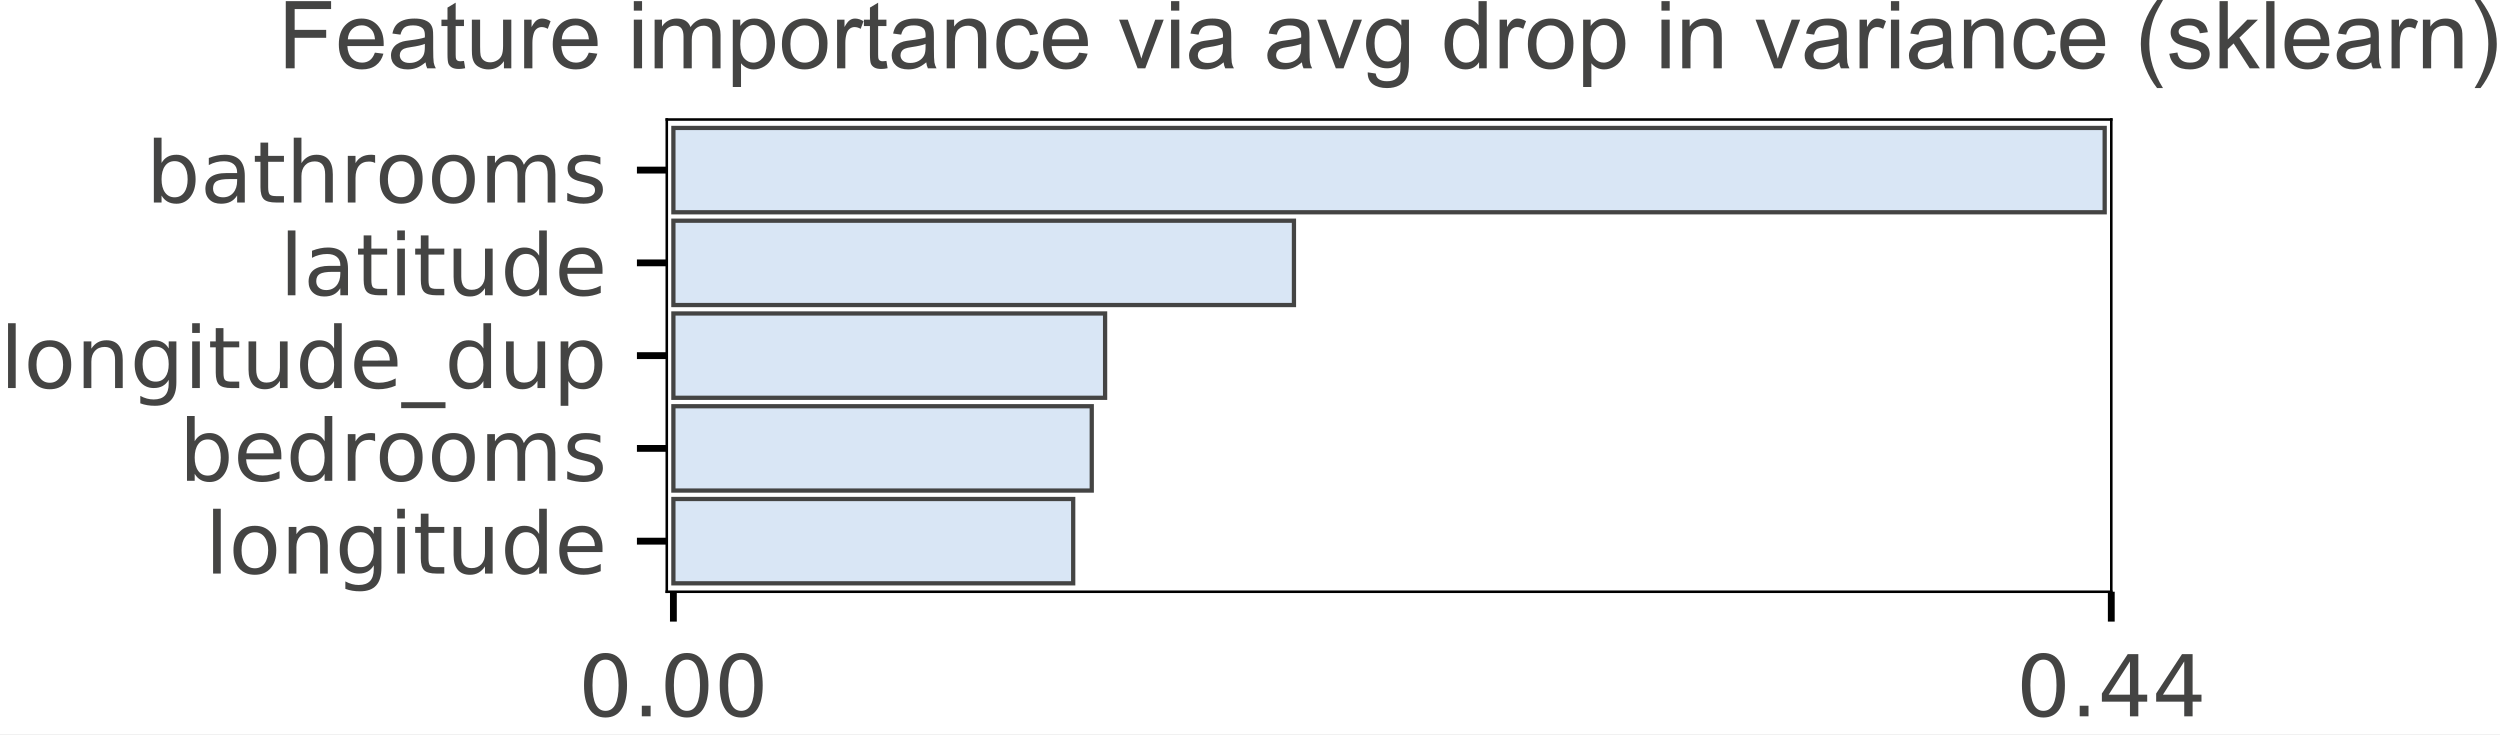
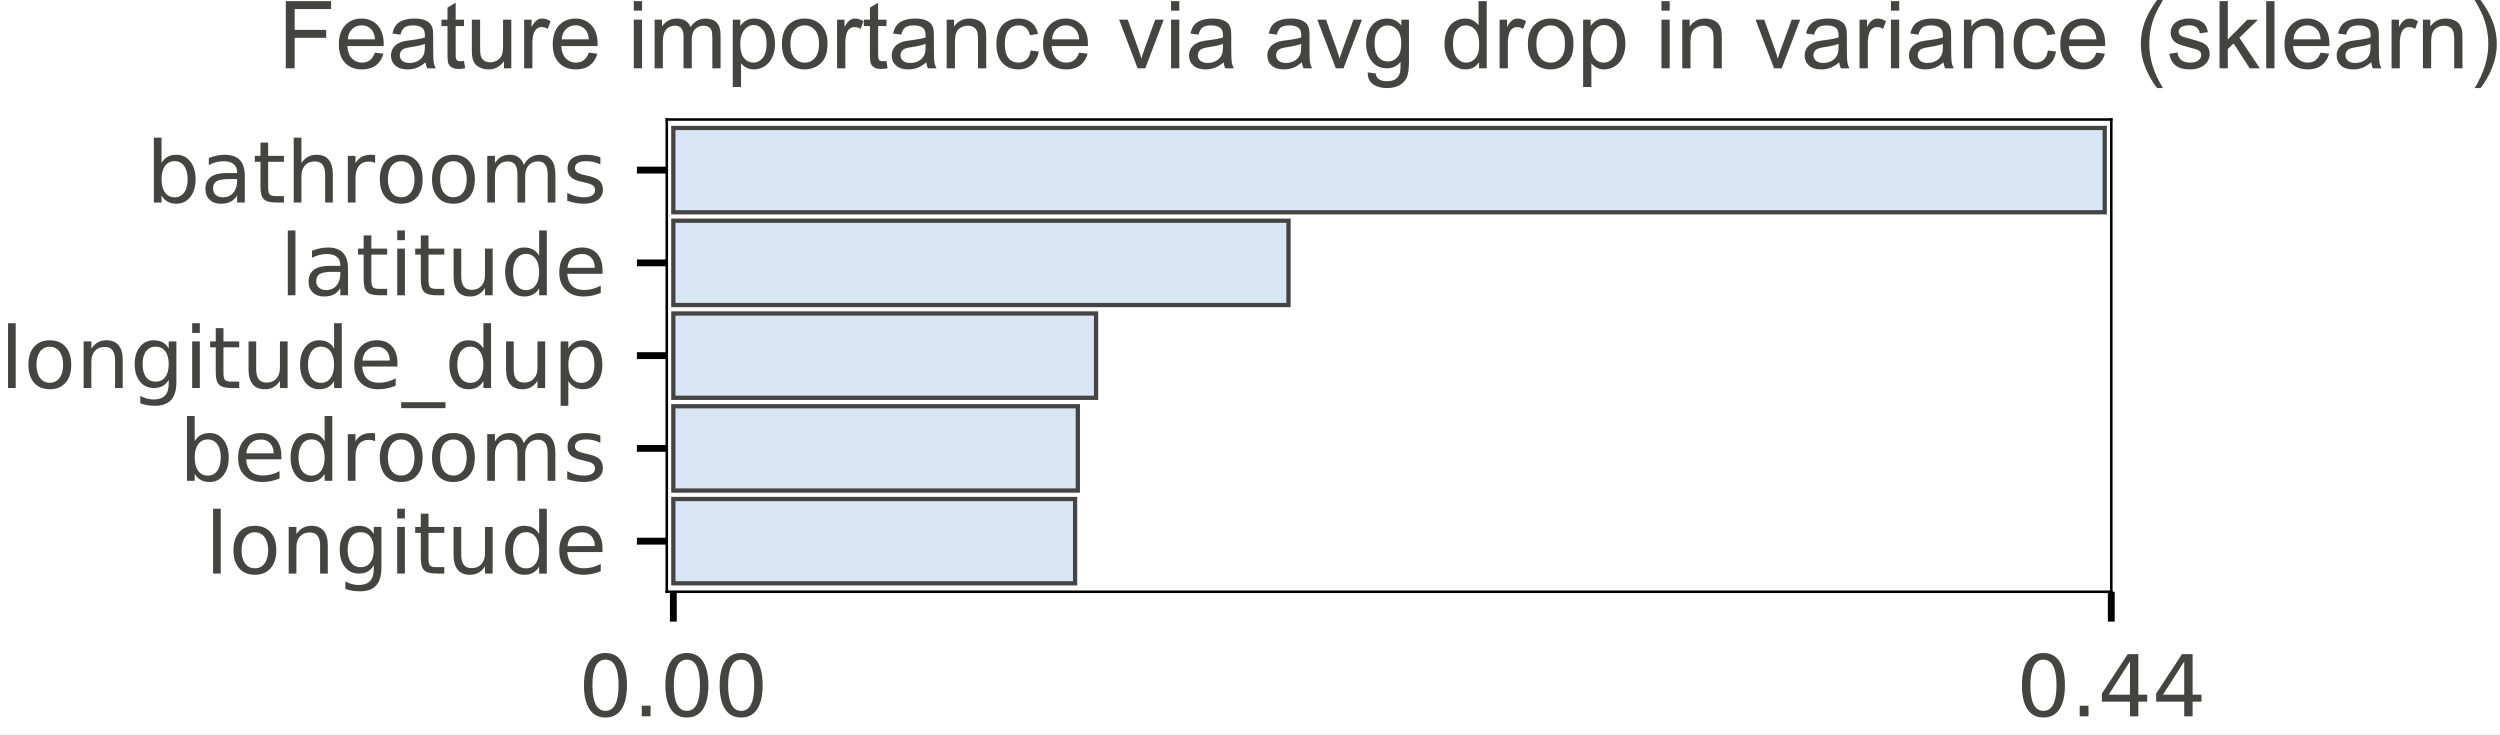
<svg xmlns="http://www.w3.org/2000/svg" xmlns:xlink="http://www.w3.org/1999/xlink" height="86.039pt" version="1.1" viewBox="0 0 293.029 86.039" width="293.029pt">
  <defs>
    <style type="text/css">
*{stroke-linecap:butt;stroke-linejoin:round;}
  </style>
  </defs>
  <g id="figure_1">
    <g id="patch_1">
      <path d="M 0 86.039  L 293.029 86.039  L 293.029 0  L 0 0  z " style="fill:#ffffff;" />
    </g>
    <g id="axes_1">
      <g id="patch_2">
        <path d="M 78.155 69.361  L 247.467 69.361  L 247.467 14.008  L 78.155 14.008  z " style="fill:#ffffff;" />
      </g>
      <g id="patch_3">
-         <path clip-path="url(#pf436b9af26)" d="M 78.929 14.996  L 246.693 14.996  L 246.693 24.881  L 78.929 24.881  z " style="fill:#d9e6f5;stroke:#444443;stroke-linejoin:miter;stroke-width:0.5;" />
+         <path clip-path="url(#p6269abb540)" d="M 78.923 14.996  L 246.699 14.996  L 246.699 24.881  L 78.923 24.881  z " style="fill:#d9e6f5;stroke:#444443;stroke-linejoin:miter;stroke-width:0.5;" />
      </g>
      <g id="patch_4">
-         <path clip-path="url(#pf436b9af26)" d="M 78.929 25.869  L 151.666 25.869  L 151.666 35.754  L 78.929 35.754  z " style="fill:#d9e6f5;stroke:#444443;stroke-linejoin:miter;stroke-width:0.5;" />
+         <path clip-path="url(#p6269abb540)" d="M 78.923 25.869  L 151.027 25.869  L 151.027 35.754  L 78.923 35.754  z " style="fill:#d9e6f5;stroke:#444443;stroke-linejoin:miter;stroke-width:0.5;" />
      </g>
      <g id="patch_5">
-         <path clip-path="url(#pf436b9af26)" d="M 78.929 36.742  L 129.53 36.742  L 129.53 46.626  L 78.929 46.626  z " style="fill:#d9e6f5;stroke:#444443;stroke-linejoin:miter;stroke-width:0.5;" />
+         <path clip-path="url(#p6269abb540)" d="M 78.923 36.742  L 128.472 36.742  L 128.472 46.626  L 78.923 46.626  z " style="fill:#d9e6f5;stroke:#444443;stroke-linejoin:miter;stroke-width:0.5;" />
      </g>
      <g id="patch_6">
-         <path clip-path="url(#pf436b9af26)" d="M 78.929 47.615  L 127.966 47.615  L 127.966 57.499  L 78.929 57.499  z " style="fill:#d9e6f5;stroke:#444443;stroke-linejoin:miter;stroke-width:0.5;" />
+         <path clip-path="url(#p6269abb540)" d="M 78.923 47.615  L 126.334 47.615  L 126.334 57.499  L 78.923 57.499  z " style="fill:#d9e6f5;stroke:#444443;stroke-linejoin:miter;stroke-width:0.5;" />
      </g>
      <g id="patch_7">
-         <path clip-path="url(#pf436b9af26)" d="M 78.929 58.488  L 125.791 58.488  L 125.791 68.372  L 78.929 68.372  z " style="fill:#d9e6f5;stroke:#444443;stroke-linejoin:miter;stroke-width:0.5;" />
+         <path clip-path="url(#p6269abb540)" d="M 78.923 58.488  L 126.014 58.488  L 126.014 68.372  L 78.923 68.372  z " style="fill:#d9e6f5;stroke:#444443;stroke-linejoin:miter;stroke-width:0.5;" />
      </g>
      <g id="matplotlib.axis_1">
        <g id="xtick_1">
          <g id="line2d_1">
            <defs>
-               <path d="M 0 0  L 0 3.5  " id="mf62d2acac2" style="stroke:#000000;stroke-width:0.8;" />
-             </defs>
-             <g>
-               <use style="stroke:#000000;stroke-width:0.8;" x="78.929" xlink:href="#mf62d2acac2" y="69.361" />
+               <path d="M 0 0  L 0 3.5  " id="m205ec1602b" style="stroke:#000000;stroke-width:0.8;" />
+             </defs>
+             <g>
+               <use style="stroke:#000000;stroke-width:0.8;" x="78.923" xlink:href="#m205ec1602b" y="69.361" />
            </g>
          </g>
          <g id="text_1">
            <defs>
              <path d="M 31.781 66.406  Q 24.172 66.406 20.328 58.906  Q 16.5 51.422 16.5 36.375  Q 16.5 21.391 20.328 13.891  Q 24.172 6.391 31.781 6.391  Q 39.453 6.391 43.281 13.891  Q 47.125 21.391 47.125 36.375  Q 47.125 51.422 43.281 58.906  Q 39.453 66.406 31.781 66.406  z M 31.781 74.219  Q 44.047 74.219 50.516 64.516  Q 56.984 54.828 56.984 36.375  Q 56.984 17.969 50.516 8.266  Q 44.047 -1.422 31.781 -1.422  Q 19.531 -1.422 13.062 8.266  Q 6.594 17.969 6.594 36.375  Q 6.594 54.828 13.062 64.516  Q 19.531 74.219 31.781 74.219  z " id="DejaVuSans-30" />
              <path d="M 10.688 12.406  L 21 12.406  L 21 0  L 10.688 0  z " id="DejaVuSans-2e" />
            </defs>
-             <g style="fill:#444443;" transform="translate(67.79588 83.95922)scale(0.1 -0.1)">
+             <g style="fill:#444443;" transform="translate(67.78974 83.95922)scale(0.1 -0.1)">
              <use xlink:href="#DejaVuSans-30" />
              <use x="63.623" xlink:href="#DejaVuSans-2e" />
              <use x="95.41" xlink:href="#DejaVuSans-30" />
              <use x="159.033" xlink:href="#DejaVuSans-30" />
            </g>
          </g>
        </g>
        <g id="xtick_2">
          <g id="line2d_2">
            <g>
-               <use style="stroke:#000000;stroke-width:0.8;" x="247.467" xlink:href="#mf62d2acac2" y="69.361" />
+               <use style="stroke:#000000;stroke-width:0.8;" x="247.467" xlink:href="#m205ec1602b" y="69.361" />
            </g>
          </g>
          <g id="text_2">
            <defs>
              <path d="M 37.797 64.312  L 12.891 25.391  L 37.797 25.391  z M 35.203 72.906  L 47.609 72.906  L 47.609 25.391  L 58.016 25.391  L 58.016 17.188  L 47.609 17.188  L 47.609 0  L 37.797 0  L 37.797 17.188  L 4.891 17.188  L 4.891 26.703  z " id="DejaVuSans-34" />
            </defs>
            <g style="fill:#444443;" transform="translate(236.3344 83.95922)scale(0.1 -0.1)">
              <use xlink:href="#DejaVuSans-30" />
              <use x="63.623" xlink:href="#DejaVuSans-2e" />
              <use x="95.41" xlink:href="#DejaVuSans-34" />
              <use x="159.033" xlink:href="#DejaVuSans-34" />
            </g>
          </g>
        </g>
      </g>
      <g id="matplotlib.axis_2">
        <g id="ytick_1">
          <g id="line2d_3">
            <defs>
-               <path d="M 0 0  L -3.5 0  " id="m1166fda3af" style="stroke:#000000;stroke-width:0.8;" />
-             </defs>
-             <g>
-               <use style="stroke:#000000;stroke-width:0.8;" x="78.155" xlink:href="#m1166fda3af" y="19.938" />
+               <path d="M 0 0  L -3.5 0  " id="m407e1d238a" style="stroke:#000000;stroke-width:0.8;" />
+             </defs>
+             <g>
+               <use style="stroke:#000000;stroke-width:0.8;" x="78.155" xlink:href="#m407e1d238a" y="19.938" />
            </g>
          </g>
          <g id="text_3">
            <defs>
              <path d="M 48.688 27.297  Q 48.688 37.203 44.609 42.844  Q 40.531 48.484 33.406 48.484  Q 26.266 48.484 22.188 42.844  Q 18.109 37.203 18.109 27.297  Q 18.109 17.391 22.188 11.75  Q 26.266 6.109 33.406 6.109  Q 40.531 6.109 44.609 11.75  Q 48.688 17.391 48.688 27.297  z M 18.109 46.391  Q 20.953 51.266 25.266 53.625  Q 29.594 56 35.594 56  Q 45.562 56 51.781 48.094  Q 58.016 40.188 58.016 27.297  Q 58.016 14.406 51.781 6.484  Q 45.562 -1.422 35.594 -1.422  Q 29.594 -1.422 25.266 0.953  Q 20.953 3.328 18.109 8.203  L 18.109 0  L 9.078 0  L 9.078 75.984  L 18.109 75.984  z " id="DejaVuSans-62" />
              <path d="M 34.281 27.484  Q 23.391 27.484 19.188 25  Q 14.984 22.516 14.984 16.5  Q 14.984 11.719 18.141 8.906  Q 21.297 6.109 26.703 6.109  Q 34.188 6.109 38.703 11.406  Q 43.219 16.703 43.219 25.484  L 43.219 27.484  z M 52.203 31.203  L 52.203 0  L 43.219 0  L 43.219 8.297  Q 40.141 3.328 35.547 0.953  Q 30.953 -1.422 24.312 -1.422  Q 15.922 -1.422 10.953 3.297  Q 6 8.016 6 15.922  Q 6 25.141 12.172 29.828  Q 18.359 34.516 30.609 34.516  L 43.219 34.516  L 43.219 35.406  Q 43.219 41.609 39.141 45  Q 35.062 48.391 27.688 48.391  Q 23 48.391 18.547 47.266  Q 14.109 46.141 10.016 43.891  L 10.016 52.203  Q 14.938 54.109 19.578 55.047  Q 24.219 56 28.609 56  Q 40.484 56 46.344 49.844  Q 52.203 43.703 52.203 31.203  z " id="DejaVuSans-61" />
              <path d="M 18.312 70.219  L 18.312 54.688  L 36.812 54.688  L 36.812 47.703  L 18.312 47.703  L 18.312 18.016  Q 18.312 11.328 20.141 9.422  Q 21.969 7.516 27.594 7.516  L 36.812 7.516  L 36.812 0  L 27.594 0  Q 17.188 0 13.234 3.875  Q 9.281 7.766 9.281 18.016  L 9.281 47.703  L 2.688 47.703  L 2.688 54.688  L 9.281 54.688  L 9.281 70.219  z " id="DejaVuSans-74" />
              <path d="M 54.891 33.016  L 54.891 0  L 45.906 0  L 45.906 32.719  Q 45.906 40.484 42.875 44.328  Q 39.844 48.188 33.797 48.188  Q 26.516 48.188 22.312 43.547  Q 18.109 38.922 18.109 30.906  L 18.109 0  L 9.078 0  L 9.078 75.984  L 18.109 75.984  L 18.109 46.188  Q 21.344 51.125 25.703 53.562  Q 30.078 56 35.797 56  Q 45.219 56 50.047 50.172  Q 54.891 44.344 54.891 33.016  z " id="DejaVuSans-68" />
              <path d="M 41.109 46.297  Q 39.594 47.172 37.812 47.578  Q 36.031 48 33.891 48  Q 26.266 48 22.188 43.047  Q 18.109 38.094 18.109 28.812  L 18.109 0  L 9.078 0  L 9.078 54.688  L 18.109 54.688  L 18.109 46.188  Q 20.953 51.172 25.484 53.578  Q 30.031 56 36.531 56  Q 37.453 56 38.578 55.875  Q 39.703 55.766 41.062 55.516  z " id="DejaVuSans-72" />
              <path d="M 30.609 48.391  Q 23.391 48.391 19.188 42.75  Q 14.984 37.109 14.984 27.297  Q 14.984 17.484 19.156 11.844  Q 23.344 6.203 30.609 6.203  Q 37.797 6.203 41.984 11.859  Q 46.188 17.531 46.188 27.297  Q 46.188 37.016 41.984 42.703  Q 37.797 48.391 30.609 48.391  z M 30.609 56  Q 42.328 56 49.016 48.375  Q 55.719 40.766 55.719 27.297  Q 55.719 13.875 49.016 6.219  Q 42.328 -1.422 30.609 -1.422  Q 18.844 -1.422 12.172 6.219  Q 5.516 13.875 5.516 27.297  Q 5.516 40.766 12.172 48.375  Q 18.844 56 30.609 56  z " id="DejaVuSans-6f" />
              <path d="M 52 44.188  Q 55.375 50.25 60.062 53.125  Q 64.75 56 71.094 56  Q 79.641 56 84.281 50.016  Q 88.922 44.047 88.922 33.016  L 88.922 0  L 79.891 0  L 79.891 32.719  Q 79.891 40.578 77.094 44.375  Q 74.312 48.188 68.609 48.188  Q 61.625 48.188 57.562 43.547  Q 53.516 38.922 53.516 30.906  L 53.516 0  L 44.484 0  L 44.484 32.719  Q 44.484 40.625 41.703 44.406  Q 38.922 48.188 33.109 48.188  Q 26.219 48.188 22.156 43.531  Q 18.109 38.875 18.109 30.906  L 18.109 0  L 9.078 0  L 9.078 54.688  L 18.109 54.688  L 18.109 46.188  Q 21.188 51.219 25.484 53.609  Q 29.781 56 35.688 56  Q 41.656 56 45.828 52.969  Q 50 49.953 52 44.188  z " id="DejaVuSans-6d" />
              <path d="M 44.281 53.078  L 44.281 44.578  Q 40.484 46.531 36.375 47.5  Q 32.281 48.484 27.875 48.484  Q 21.188 48.484 17.844 46.438  Q 14.5 44.391 14.5 40.281  Q 14.5 37.156 16.891 35.375  Q 19.281 33.594 26.516 31.984  L 29.594 31.297  Q 39.156 29.25 43.188 25.516  Q 47.219 21.781 47.219 15.094  Q 47.219 7.469 41.188 3.016  Q 35.156 -1.422 24.609 -1.422  Q 20.219 -1.422 15.453 -0.562  Q 10.688 0.297 5.422 2  L 5.422 11.281  Q 10.406 8.688 15.234 7.391  Q 20.062 6.109 24.812 6.109  Q 31.156 6.109 34.562 8.281  Q 37.984 10.453 37.984 14.406  Q 37.984 18.062 35.516 20.016  Q 33.062 21.969 24.703 23.781  L 21.578 24.516  Q 13.234 26.266 9.516 29.906  Q 5.812 33.547 5.812 39.891  Q 5.812 47.609 11.281 51.797  Q 16.75 56 26.812 56  Q 31.781 56 36.172 55.266  Q 40.578 54.547 44.281 53.078  z " id="DejaVuSans-73" />
            </defs>
            <g style="fill:#444443;" transform="translate(17.125 23.73757)scale(0.1 -0.1)">
              <use xlink:href="#DejaVuSans-62" />
              <use x="63.477" xlink:href="#DejaVuSans-61" />
              <use x="124.756" xlink:href="#DejaVuSans-74" />
              <use x="163.965" xlink:href="#DejaVuSans-68" />
              <use x="227.344" xlink:href="#DejaVuSans-72" />
              <use x="268.426" xlink:href="#DejaVuSans-6f" />
              <use x="329.607" xlink:href="#DejaVuSans-6f" />
              <use x="390.789" xlink:href="#DejaVuSans-6d" />
              <use x="488.201" xlink:href="#DejaVuSans-73" />
            </g>
          </g>
        </g>
        <g id="ytick_2">
          <g id="line2d_4">
            <g>
-               <use style="stroke:#000000;stroke-width:0.8;" x="78.155" xlink:href="#m1166fda3af" y="30.811" />
+               <use style="stroke:#000000;stroke-width:0.8;" x="78.155" xlink:href="#m407e1d238a" y="30.811" />
            </g>
          </g>
          <g id="text_4">
            <defs>
              <path d="M 9.422 75.984  L 18.406 75.984  L 18.406 0  L 9.422 0  z " id="DejaVuSans-6c" />
              <path d="M 9.422 54.688  L 18.406 54.688  L 18.406 0  L 9.422 0  z M 9.422 75.984  L 18.406 75.984  L 18.406 64.594  L 9.422 64.594  z " id="DejaVuSans-69" />
              <path d="M 8.5 21.578  L 8.5 54.688  L 17.484 54.688  L 17.484 21.922  Q 17.484 14.156 20.5 10.266  Q 23.531 6.391 29.594 6.391  Q 36.859 6.391 41.078 11.031  Q 45.312 15.672 45.312 23.688  L 45.312 54.688  L 54.297 54.688  L 54.297 0  L 45.312 0  L 45.312 8.406  Q 42.047 3.422 37.719 1  Q 33.406 -1.422 27.688 -1.422  Q 18.266 -1.422 13.375 4.438  Q 8.5 10.297 8.5 21.578  z M 31.109 56  z " id="DejaVuSans-75" />
              <path d="M 45.406 46.391  L 45.406 75.984  L 54.391 75.984  L 54.391 0  L 45.406 0  L 45.406 8.203  Q 42.578 3.328 38.25 0.953  Q 33.938 -1.422 27.875 -1.422  Q 17.969 -1.422 11.734 6.484  Q 5.516 14.406 5.516 27.297  Q 5.516 40.188 11.734 48.094  Q 17.969 56 27.875 56  Q 33.938 56 38.25 53.625  Q 42.578 51.266 45.406 46.391  z M 14.797 27.297  Q 14.797 17.391 18.875 11.75  Q 22.953 6.109 30.078 6.109  Q 37.203 6.109 41.297 11.75  Q 45.406 17.391 45.406 27.297  Q 45.406 37.203 41.297 42.844  Q 37.203 48.484 30.078 48.484  Q 22.953 48.484 18.875 42.844  Q 14.797 37.203 14.797 27.297  z " id="DejaVuSans-64" />
              <path d="M 56.203 29.594  L 56.203 25.203  L 14.891 25.203  Q 15.484 15.922 20.484 11.062  Q 25.484 6.203 34.422 6.203  Q 39.594 6.203 44.453 7.469  Q 49.312 8.734 54.109 11.281  L 54.109 2.781  Q 49.266 0.734 44.188 -0.344  Q 39.109 -1.422 33.891 -1.422  Q 20.797 -1.422 13.156 6.188  Q 5.516 13.812 5.516 26.812  Q 5.516 40.234 12.766 48.109  Q 20.016 56 32.328 56  Q 43.359 56 49.781 48.891  Q 56.203 41.797 56.203 29.594  z M 47.219 32.234  Q 47.125 39.594 43.094 43.984  Q 39.062 48.391 32.422 48.391  Q 24.906 48.391 20.391 44.141  Q 15.875 39.891 15.188 32.172  z " id="DejaVuSans-65" />
            </defs>
            <g style="fill:#444443;" transform="translate(32.79062 34.6105)scale(0.1 -0.1)">
              <use xlink:href="#DejaVuSans-6c" />
              <use x="27.783" xlink:href="#DejaVuSans-61" />
              <use x="89.062" xlink:href="#DejaVuSans-74" />
              <use x="128.271" xlink:href="#DejaVuSans-69" />
              <use x="156.055" xlink:href="#DejaVuSans-74" />
              <use x="195.264" xlink:href="#DejaVuSans-75" />
              <use x="258.643" xlink:href="#DejaVuSans-64" />
              <use x="322.119" xlink:href="#DejaVuSans-65" />
            </g>
          </g>
        </g>
        <g id="ytick_3">
          <g id="line2d_5">
            <g>
-               <use style="stroke:#000000;stroke-width:0.8;" x="78.155" xlink:href="#m1166fda3af" y="41.684" />
+               <use style="stroke:#000000;stroke-width:0.8;" x="78.155" xlink:href="#m407e1d238a" y="41.684" />
            </g>
          </g>
          <g id="text_5">
            <defs>
              <path d="M 54.891 33.016  L 54.891 0  L 45.906 0  L 45.906 32.719  Q 45.906 40.484 42.875 44.328  Q 39.844 48.188 33.797 48.188  Q 26.516 48.188 22.312 43.547  Q 18.109 38.922 18.109 30.906  L 18.109 0  L 9.078 0  L 9.078 54.688  L 18.109 54.688  L 18.109 46.188  Q 21.344 51.125 25.703 53.562  Q 30.078 56 35.797 56  Q 45.219 56 50.047 50.172  Q 54.891 44.344 54.891 33.016  z " id="DejaVuSans-6e" />
              <path d="M 45.406 27.984  Q 45.406 37.75 41.375 43.109  Q 37.359 48.484 30.078 48.484  Q 22.859 48.484 18.828 43.109  Q 14.797 37.75 14.797 27.984  Q 14.797 18.266 18.828 12.891  Q 22.859 7.516 30.078 7.516  Q 37.359 7.516 41.375 12.891  Q 45.406 18.266 45.406 27.984  z M 54.391 6.781  Q 54.391 -7.172 48.188 -13.984  Q 42 -20.797 29.203 -20.797  Q 24.469 -20.797 20.266 -20.094  Q 16.062 -19.391 12.109 -17.922  L 12.109 -9.188  Q 16.062 -11.328 19.922 -12.344  Q 23.781 -13.375 27.781 -13.375  Q 36.625 -13.375 41.016 -8.766  Q 45.406 -4.156 45.406 5.172  L 45.406 9.625  Q 42.625 4.781 38.281 2.391  Q 33.938 0 27.875 0  Q 17.828 0 11.672 7.656  Q 5.516 15.328 5.516 27.984  Q 5.516 40.672 11.672 48.328  Q 17.828 56 27.875 56  Q 33.938 56 38.281 53.609  Q 42.625 51.219 45.406 46.391  L 45.406 54.688  L 54.391 54.688  z " id="DejaVuSans-67" />
              <path d="M 50.984 -16.609  L 50.984 -23.578  L -0.984 -23.578  L -0.984 -16.609  z " id="DejaVuSans-5f" />
              <path d="M 18.109 8.203  L 18.109 -20.797  L 9.078 -20.797  L 9.078 54.688  L 18.109 54.688  L 18.109 46.391  Q 20.953 51.266 25.266 53.625  Q 29.594 56 35.594 56  Q 45.562 56 51.781 48.094  Q 58.016 40.188 58.016 27.297  Q 58.016 14.406 51.781 6.484  Q 45.562 -1.422 35.594 -1.422  Q 29.594 -1.422 25.266 0.953  Q 20.953 3.328 18.109 8.203  z M 48.688 27.297  Q 48.688 37.203 44.609 42.844  Q 40.531 48.484 33.406 48.484  Q 26.266 48.484 22.188 42.844  Q 18.109 37.203 18.109 27.297  Q 18.109 17.391 22.188 11.75  Q 26.266 6.109 33.406 6.109  Q 40.531 6.109 44.609 11.75  Q 48.688 17.391 48.688 27.297  z " id="DejaVuSans-70" />
            </defs>
            <g style="fill:#444443;" transform="translate(0 45.48344)scale(0.1 -0.1)">
              <use xlink:href="#DejaVuSans-6c" />
              <use x="27.783" xlink:href="#DejaVuSans-6f" />
              <use x="88.965" xlink:href="#DejaVuSans-6e" />
              <use x="152.344" xlink:href="#DejaVuSans-67" />
              <use x="215.82" xlink:href="#DejaVuSans-69" />
              <use x="243.604" xlink:href="#DejaVuSans-74" />
              <use x="282.812" xlink:href="#DejaVuSans-75" />
              <use x="346.191" xlink:href="#DejaVuSans-64" />
              <use x="409.668" xlink:href="#DejaVuSans-65" />
              <use x="471.191" xlink:href="#DejaVuSans-5f" />
              <use x="521.191" xlink:href="#DejaVuSans-64" />
              <use x="584.668" xlink:href="#DejaVuSans-75" />
              <use x="648.047" xlink:href="#DejaVuSans-70" />
            </g>
          </g>
        </g>
        <g id="ytick_4">
          <g id="line2d_6">
            <g>
-               <use style="stroke:#000000;stroke-width:0.8;" x="78.155" xlink:href="#m1166fda3af" y="52.557" />
+               <use style="stroke:#000000;stroke-width:0.8;" x="78.155" xlink:href="#m407e1d238a" y="52.557" />
            </g>
          </g>
          <g id="text_6">
            <g style="fill:#444443;" transform="translate(21.00937 56.35637)scale(0.1 -0.1)">
              <use xlink:href="#DejaVuSans-62" />
              <use x="63.477" xlink:href="#DejaVuSans-65" />
              <use x="125" xlink:href="#DejaVuSans-64" />
              <use x="188.477" xlink:href="#DejaVuSans-72" />
              <use x="229.559" xlink:href="#DejaVuSans-6f" />
              <use x="290.74" xlink:href="#DejaVuSans-6f" />
              <use x="351.922" xlink:href="#DejaVuSans-6d" />
              <use x="449.334" xlink:href="#DejaVuSans-73" />
            </g>
          </g>
        </g>
        <g id="ytick_5">
          <g id="line2d_7">
            <g>
-               <use style="stroke:#000000;stroke-width:0.8;" x="78.155" xlink:href="#m1166fda3af" y="63.43" />
+               <use style="stroke:#000000;stroke-width:0.8;" x="78.155" xlink:href="#m407e1d238a" y="63.43" />
            </g>
          </g>
          <g id="text_7">
            <g style="fill:#444443;" transform="translate(24.03438 67.22931)scale(0.1 -0.1)">
              <use xlink:href="#DejaVuSans-6c" />
              <use x="27.783" xlink:href="#DejaVuSans-6f" />
              <use x="88.965" xlink:href="#DejaVuSans-6e" />
              <use x="152.344" xlink:href="#DejaVuSans-67" />
              <use x="215.82" xlink:href="#DejaVuSans-69" />
              <use x="243.604" xlink:href="#DejaVuSans-74" />
              <use x="282.812" xlink:href="#DejaVuSans-75" />
              <use x="346.191" xlink:href="#DejaVuSans-64" />
              <use x="409.668" xlink:href="#DejaVuSans-65" />
            </g>
          </g>
        </g>
      </g>
      <g id="patch_8">
        <path d="M 78.155 69.361  L 78.155 14.008  " style="fill:none;stroke:#000000;stroke-linecap:square;stroke-linejoin:miter;stroke-width:0.3;" />
      </g>
      <g id="patch_9">
        <path d="M 247.467 69.361  L 247.467 14.008  " style="fill:none;stroke:#000000;stroke-linecap:square;stroke-linejoin:miter;stroke-width:0.3;" />
      </g>
      <g id="patch_10">
        <path d="M 78.155 69.361  L 247.467 69.361  " style="fill:none;stroke:#000000;stroke-linecap:square;stroke-linejoin:miter;stroke-width:0.3;" />
      </g>
      <g id="patch_11">
        <path d="M 78.155 14.008  L 247.467 14.008  " style="fill:none;stroke:#000000;stroke-linecap:square;stroke-linejoin:miter;stroke-width:0.3;" />
      </g>
      <g id="text_8">
        <defs>
          <path d="M 8.203 0  L 8.203 71.578  L 56.5 71.578  L 56.5 63.141  L 17.672 63.141  L 17.672 40.969  L 51.266 40.969  L 51.266 32.516  L 17.672 32.516  L 17.672 0  z " id="ArialMT-46" />
          <path d="M 42.094 16.703  L 51.172 15.578  Q 49.031 7.625 43.219 3.219  Q 37.406 -1.172 28.375 -1.172  Q 17 -1.172 10.328 5.828  Q 3.656 12.844 3.656 25.484  Q 3.656 38.578 10.391 45.797  Q 17.141 53.031 27.875 53.031  Q 38.281 53.031 44.875 45.953  Q 51.469 38.875 51.469 26.031  Q 51.469 25.25 51.422 23.688  L 12.75 23.688  Q 13.234 15.141 17.578 10.594  Q 21.922 6.062 28.422 6.062  Q 33.25 6.062 36.672 8.594  Q 40.094 11.141 42.094 16.703  z M 13.234 30.906  L 42.188 30.906  Q 41.609 37.453 38.875 40.719  Q 34.672 45.797 27.984 45.797  Q 21.922 45.797 17.797 41.75  Q 13.672 37.703 13.234 30.906  z " id="ArialMT-65" />
          <path d="M 40.438 6.391  Q 35.547 2.25 31.031 0.531  Q 26.516 -1.172 21.344 -1.172  Q 12.797 -1.172 8.203 3  Q 3.609 7.172 3.609 13.672  Q 3.609 17.484 5.344 20.625  Q 7.078 23.781 9.891 25.688  Q 12.703 27.594 16.219 28.562  Q 18.797 29.25 24.031 29.891  Q 34.672 31.156 39.703 32.906  Q 39.75 34.719 39.75 35.203  Q 39.75 40.578 37.25 42.781  Q 33.891 45.75 27.25 45.75  Q 21.047 45.75 18.094 43.578  Q 15.141 41.406 13.719 35.891  L 5.125 37.062  Q 6.297 42.578 8.984 45.969  Q 11.672 49.359 16.75 51.188  Q 21.828 53.031 28.516 53.031  Q 35.156 53.031 39.297 51.469  Q 43.453 49.906 45.406 47.531  Q 47.359 45.172 48.141 41.547  Q 48.578 39.312 48.578 33.453  L 48.578 21.734  Q 48.578 9.469 49.141 6.219  Q 49.703 2.984 51.375 0  L 42.188 0  Q 40.828 2.734 40.438 6.391  z M 39.703 26.031  Q 34.906 24.078 25.344 22.703  Q 19.922 21.922 17.672 20.938  Q 15.438 19.969 14.203 18.094  Q 12.984 16.219 12.984 13.922  Q 12.984 10.406 15.641 8.062  Q 18.312 5.719 23.438 5.719  Q 28.516 5.719 32.469 7.938  Q 36.422 10.156 38.281 14.016  Q 39.703 17 39.703 22.797  z " id="ArialMT-61" />
          <path d="M 25.781 7.859  L 27.047 0.094  Q 23.344 -0.688 20.406 -0.688  Q 15.625 -0.688 12.984 0.828  Q 10.359 2.344 9.281 4.812  Q 8.203 7.281 8.203 15.188  L 8.203 45.016  L 1.766 45.016  L 1.766 51.859  L 8.203 51.859  L 8.203 64.703  L 16.938 69.969  L 16.938 51.859  L 25.781 51.859  L 25.781 45.016  L 16.938 45.016  L 16.938 14.703  Q 16.938 10.938 17.406 9.859  Q 17.875 8.797 18.922 8.156  Q 19.969 7.516 21.922 7.516  Q 23.391 7.516 25.781 7.859  z " id="ArialMT-74" />
          <path d="M 40.578 0  L 40.578 7.625  Q 34.516 -1.172 24.125 -1.172  Q 19.531 -1.172 15.547 0.578  Q 11.578 2.344 9.641 5  Q 7.719 7.672 6.938 11.531  Q 6.391 14.109 6.391 19.734  L 6.391 51.859  L 15.188 51.859  L 15.188 23.094  Q 15.188 16.219 15.719 13.812  Q 16.547 10.359 19.234 8.375  Q 21.922 6.391 25.875 6.391  Q 29.828 6.391 33.297 8.422  Q 36.766 10.453 38.203 13.938  Q 39.656 17.438 39.656 24.078  L 39.656 51.859  L 48.438 51.859  L 48.438 0  z " id="ArialMT-75" />
          <path d="M 6.5 0  L 6.5 51.859  L 14.406 51.859  L 14.406 44  Q 17.438 49.516 20 51.266  Q 22.562 53.031 25.641 53.031  Q 30.078 53.031 34.672 50.203  L 31.641 42.047  Q 28.422 43.953 25.203 43.953  Q 22.312 43.953 20.016 42.219  Q 17.719 40.484 16.75 37.406  Q 15.281 32.719 15.281 27.156  L 15.281 0  z " id="ArialMT-72" />
          <path id="ArialMT-20" />
          <path d="M 6.641 61.469  L 6.641 71.578  L 15.438 71.578  L 15.438 61.469  z M 6.641 0  L 6.641 51.859  L 15.438 51.859  L 15.438 0  z " id="ArialMT-69" />
          <path d="M 6.594 0  L 6.594 51.859  L 14.453 51.859  L 14.453 44.578  Q 16.891 48.391 20.938 50.703  Q 25 53.031 30.172 53.031  Q 35.938 53.031 39.625 50.641  Q 43.312 48.25 44.828 43.953  Q 50.984 53.031 60.844 53.031  Q 68.562 53.031 72.703 48.75  Q 76.859 44.484 76.859 35.594  L 76.859 0  L 68.109 0  L 68.109 32.672  Q 68.109 37.938 67.25 40.25  Q 66.406 42.578 64.156 43.984  Q 61.922 45.406 58.891 45.406  Q 53.422 45.406 49.797 41.766  Q 46.188 38.141 46.188 30.125  L 46.188 0  L 37.406 0  L 37.406 33.688  Q 37.406 39.547 35.25 42.469  Q 33.109 45.406 28.219 45.406  Q 24.516 45.406 21.359 43.453  Q 18.219 41.5 16.797 37.734  Q 15.375 33.984 15.375 26.906  L 15.375 0  z " id="ArialMT-6d" />
          <path d="M 6.594 -19.875  L 6.594 51.859  L 14.594 51.859  L 14.594 45.125  Q 17.438 49.078 21 51.047  Q 24.562 53.031 29.641 53.031  Q 36.281 53.031 41.359 49.609  Q 46.438 46.188 49.016 39.953  Q 51.609 33.734 51.609 26.312  Q 51.609 18.359 48.75 11.984  Q 45.906 5.609 40.453 2.219  Q 35.016 -1.172 29 -1.172  Q 24.609 -1.172 21.109 0.688  Q 17.625 2.547 15.375 5.375  L 15.375 -19.875  z M 14.547 25.641  Q 14.547 15.625 18.594 10.844  Q 22.656 6.062 28.422 6.062  Q 34.281 6.062 38.453 11.016  Q 42.625 15.969 42.625 26.375  Q 42.625 36.281 38.547 41.203  Q 34.469 46.141 28.812 46.141  Q 23.188 46.141 18.859 40.891  Q 14.547 35.641 14.547 25.641  z " id="ArialMT-70" />
          <path d="M 3.328 25.922  Q 3.328 40.328 11.328 47.266  Q 18.016 53.031 27.641 53.031  Q 38.328 53.031 45.109 46.016  Q 51.906 39.016 51.906 26.656  Q 51.906 16.656 48.906 10.906  Q 45.906 5.172 40.156 2  Q 34.422 -1.172 27.641 -1.172  Q 16.75 -1.172 10.031 5.812  Q 3.328 12.797 3.328 25.922  z M 12.359 25.922  Q 12.359 15.969 16.703 11.016  Q 21.047 6.062 27.641 6.062  Q 34.188 6.062 38.531 11.031  Q 42.875 16.016 42.875 26.219  Q 42.875 35.844 38.5 40.797  Q 34.125 45.75 27.641 45.75  Q 21.047 45.75 16.703 40.812  Q 12.359 35.891 12.359 25.922  z " id="ArialMT-6f" />
          <path d="M 6.594 0  L 6.594 51.859  L 14.5 51.859  L 14.5 44.484  Q 20.219 53.031 31 53.031  Q 35.688 53.031 39.625 51.344  Q 43.562 49.656 45.516 46.922  Q 47.469 44.188 48.25 40.438  Q 48.734 37.984 48.734 31.891  L 48.734 0  L 39.938 0  L 39.938 31.547  Q 39.938 36.922 38.906 39.578  Q 37.891 42.234 35.281 43.812  Q 32.672 45.406 29.156 45.406  Q 23.531 45.406 19.453 41.844  Q 15.375 38.281 15.375 28.328  L 15.375 0  z " id="ArialMT-6e" />
          <path d="M 40.438 19  L 49.078 17.875  Q 47.656 8.938 41.812 3.875  Q 35.984 -1.172 27.484 -1.172  Q 16.844 -1.172 10.375 5.781  Q 3.906 12.75 3.906 25.734  Q 3.906 34.125 6.688 40.422  Q 9.469 46.734 15.156 49.875  Q 20.844 53.031 27.547 53.031  Q 35.984 53.031 41.359 48.75  Q 46.734 44.484 48.25 36.625  L 39.703 35.297  Q 38.484 40.531 35.375 43.156  Q 32.281 45.797 27.875 45.797  Q 21.234 45.797 17.078 41.031  Q 12.938 36.281 12.938 25.984  Q 12.938 15.531 16.938 10.797  Q 20.953 6.062 27.391 6.062  Q 32.562 6.062 36.031 9.234  Q 39.5 12.406 40.438 19  z " id="ArialMT-63" />
          <path d="M 21 0  L 1.266 51.859  L 10.547 51.859  L 21.688 20.797  Q 23.484 15.766 25 10.359  Q 26.172 14.453 28.266 20.219  L 39.797 51.859  L 48.828 51.859  L 29.203 0  z " id="ArialMT-76" />
          <path d="M 4.984 -4.297  L 13.531 -5.562  Q 14.062 -9.516 16.5 -11.328  Q 19.781 -13.766 25.438 -13.766  Q 31.547 -13.766 34.859 -11.328  Q 38.188 -8.891 39.359 -4.5  Q 40.047 -1.812 39.984 6.781  Q 34.234 0 25.641 0  Q 14.938 0 9.078 7.719  Q 3.219 15.438 3.219 26.219  Q 3.219 33.641 5.906 39.906  Q 8.594 46.188 13.688 49.609  Q 18.797 53.031 25.688 53.031  Q 34.859 53.031 40.828 45.609  L 40.828 51.859  L 48.922 51.859  L 48.922 7.031  Q 48.922 -5.078 46.453 -10.125  Q 44 -15.188 38.641 -18.109  Q 33.297 -21.047 25.484 -21.047  Q 16.219 -21.047 10.5 -16.875  Q 4.781 -12.703 4.984 -4.297  z M 12.25 26.859  Q 12.25 16.656 16.297 11.969  Q 20.359 7.281 26.469 7.281  Q 32.516 7.281 36.609 11.938  Q 40.719 16.609 40.719 26.562  Q 40.719 36.078 36.5 40.906  Q 32.281 45.75 26.312 45.75  Q 20.453 45.75 16.344 40.984  Q 12.25 36.234 12.25 26.859  z " id="ArialMT-67" />
          <path d="M 40.234 0  L 40.234 6.547  Q 35.297 -1.172 25.734 -1.172  Q 19.531 -1.172 14.328 2.25  Q 9.125 5.672 6.266 11.797  Q 3.422 17.922 3.422 25.875  Q 3.422 33.641 6 39.969  Q 8.594 46.297 13.766 49.656  Q 18.953 53.031 25.344 53.031  Q 30.031 53.031 33.688 51.047  Q 37.359 49.078 39.656 45.906  L 39.656 71.578  L 48.391 71.578  L 48.391 0  z M 12.453 25.875  Q 12.453 15.922 16.641 10.984  Q 20.844 6.062 26.562 6.062  Q 32.328 6.062 36.344 10.766  Q 40.375 15.484 40.375 25.141  Q 40.375 35.797 36.266 40.766  Q 32.172 45.75 26.172 45.75  Q 20.312 45.75 16.375 40.969  Q 12.453 36.188 12.453 25.875  z " id="ArialMT-64" />
          <path d="M 23.391 -21.047  Q 16.109 -11.859 11.078 0.438  Q 6.062 12.75 6.062 25.922  Q 6.062 37.547 9.812 48.188  Q 14.203 60.547 23.391 72.797  L 29.688 72.797  Q 23.781 62.641 21.875 58.297  Q 18.891 51.562 17.188 44.234  Q 15.094 35.109 15.094 25.875  Q 15.094 2.391 29.688 -21.047  z " id="ArialMT-28" />
          <path d="M 3.078 15.484  L 11.766 16.844  Q 12.5 11.625 15.844 8.844  Q 19.188 6.062 25.203 6.062  Q 31.25 6.062 34.172 8.516  Q 37.109 10.984 37.109 14.312  Q 37.109 17.281 34.516 19  Q 32.719 20.172 25.531 21.969  Q 15.875 24.422 12.141 26.203  Q 8.406 27.984 6.469 31.125  Q 4.547 34.281 4.547 38.094  Q 4.547 41.547 6.125 44.5  Q 7.719 47.469 10.453 49.422  Q 12.5 50.922 16.031 51.969  Q 19.578 53.031 23.641 53.031  Q 29.734 53.031 34.344 51.266  Q 38.969 49.516 41.156 46.5  Q 43.359 43.5 44.188 38.484  L 35.594 37.312  Q 35.016 41.312 32.203 43.547  Q 29.391 45.797 24.266 45.797  Q 18.219 45.797 15.625 43.797  Q 13.031 41.797 13.031 39.109  Q 13.031 37.406 14.109 36.031  Q 15.188 34.625 17.484 33.688  Q 18.797 33.203 25.25 31.453  Q 34.578 28.953 38.25 27.359  Q 41.938 25.781 44.031 22.75  Q 46.141 19.734 46.141 15.234  Q 46.141 10.844 43.578 6.953  Q 41.016 3.078 36.172 0.953  Q 31.344 -1.172 25.25 -1.172  Q 15.141 -1.172 9.844 3.031  Q 4.547 7.234 3.078 15.484  z " id="ArialMT-73" />
          <path d="M 6.641 0  L 6.641 71.578  L 15.438 71.578  L 15.438 30.766  L 36.234 51.859  L 47.609 51.859  L 27.781 32.625  L 49.609 0  L 38.766 0  L 21.625 26.516  L 15.438 20.562  L 15.438 0  z " id="ArialMT-6b" />
          <path d="M 6.391 0  L 6.391 71.578  L 15.188 71.578  L 15.188 0  z " id="ArialMT-6c" />
          <path d="M 12.359 -21.047  L 6.062 -21.047  Q 20.656 2.391 20.656 25.875  Q 20.656 35.062 18.562 44.094  Q 16.891 51.422 13.922 58.156  Q 12.016 62.547 6.062 72.797  L 12.359 72.797  Q 21.531 60.547 25.922 48.188  Q 29.688 37.547 29.688 25.922  Q 29.688 12.75 24.625 0.438  Q 19.578 -11.859 12.359 -21.047  z " id="ArialMT-29" />
        </defs>
        <g style="fill:#444443;" transform="translate(32.59328 8.007656)scale(0.11 -0.11)">
          <use xlink:href="#ArialMT-46" />
          <use x="61.084" xlink:href="#ArialMT-65" />
          <use x="116.699" xlink:href="#ArialMT-61" />
          <use x="172.314" xlink:href="#ArialMT-74" />
          <use x="200.098" xlink:href="#ArialMT-75" />
          <use x="255.713" xlink:href="#ArialMT-72" />
          <use x="289.014" xlink:href="#ArialMT-65" />
          <use x="344.629" xlink:href="#ArialMT-20" />
          <use x="372.412" xlink:href="#ArialMT-69" />
          <use x="394.629" xlink:href="#ArialMT-6d" />
          <use x="477.93" xlink:href="#ArialMT-70" />
          <use x="533.545" xlink:href="#ArialMT-6f" />
          <use x="589.16" xlink:href="#ArialMT-72" />
          <use x="622.461" xlink:href="#ArialMT-74" />
          <use x="650.244" xlink:href="#ArialMT-61" />
          <use x="705.859" xlink:href="#ArialMT-6e" />
          <use x="761.475" xlink:href="#ArialMT-63" />
          <use x="811.475" xlink:href="#ArialMT-65" />
          <use x="867.09" xlink:href="#ArialMT-20" />
          <use x="894.873" xlink:href="#ArialMT-76" />
          <use x="944.873" xlink:href="#ArialMT-69" />
          <use x="967.09" xlink:href="#ArialMT-61" />
          <use x="1022.705" xlink:href="#ArialMT-20" />
          <use x="1050.488" xlink:href="#ArialMT-61" />
          <use x="1106.104" xlink:href="#ArialMT-76" />
          <use x="1156.104" xlink:href="#ArialMT-67" />
          <use x="1211.719" xlink:href="#ArialMT-20" />
          <use x="1239.502" xlink:href="#ArialMT-64" />
          <use x="1295.117" xlink:href="#ArialMT-72" />
          <use x="1328.418" xlink:href="#ArialMT-6f" />
          <use x="1384.033" xlink:href="#ArialMT-70" />
          <use x="1439.648" xlink:href="#ArialMT-20" />
          <use x="1467.432" xlink:href="#ArialMT-69" />
          <use x="1489.648" xlink:href="#ArialMT-6e" />
          <use x="1545.264" xlink:href="#ArialMT-20" />
          <use x="1573.047" xlink:href="#ArialMT-76" />
          <use x="1623.047" xlink:href="#ArialMT-61" />
          <use x="1678.662" xlink:href="#ArialMT-72" />
          <use x="1711.963" xlink:href="#ArialMT-69" />
          <use x="1734.18" xlink:href="#ArialMT-61" />
          <use x="1789.795" xlink:href="#ArialMT-6e" />
          <use x="1845.41" xlink:href="#ArialMT-63" />
          <use x="1895.41" xlink:href="#ArialMT-65" />
          <use x="1951.025" xlink:href="#ArialMT-20" />
          <use x="1978.809" xlink:href="#ArialMT-28" />
          <use x="2012.109" xlink:href="#ArialMT-73" />
          <use x="2062.109" xlink:href="#ArialMT-6b" />
          <use x="2112.109" xlink:href="#ArialMT-6c" />
          <use x="2134.326" xlink:href="#ArialMT-65" />
          <use x="2189.941" xlink:href="#ArialMT-61" />
          <use x="2245.557" xlink:href="#ArialMT-72" />
          <use x="2278.857" xlink:href="#ArialMT-6e" />
          <use x="2334.473" xlink:href="#ArialMT-29" />
        </g>
      </g>
    </g>
  </g>
  <defs>
-     <clipPath id="pf436b9af26">
+     <clipPath id="p6269abb540">
      <rect height="55.353" width="169.312" x="78.155" y="14.008" />
    </clipPath>
  </defs>
</svg>
